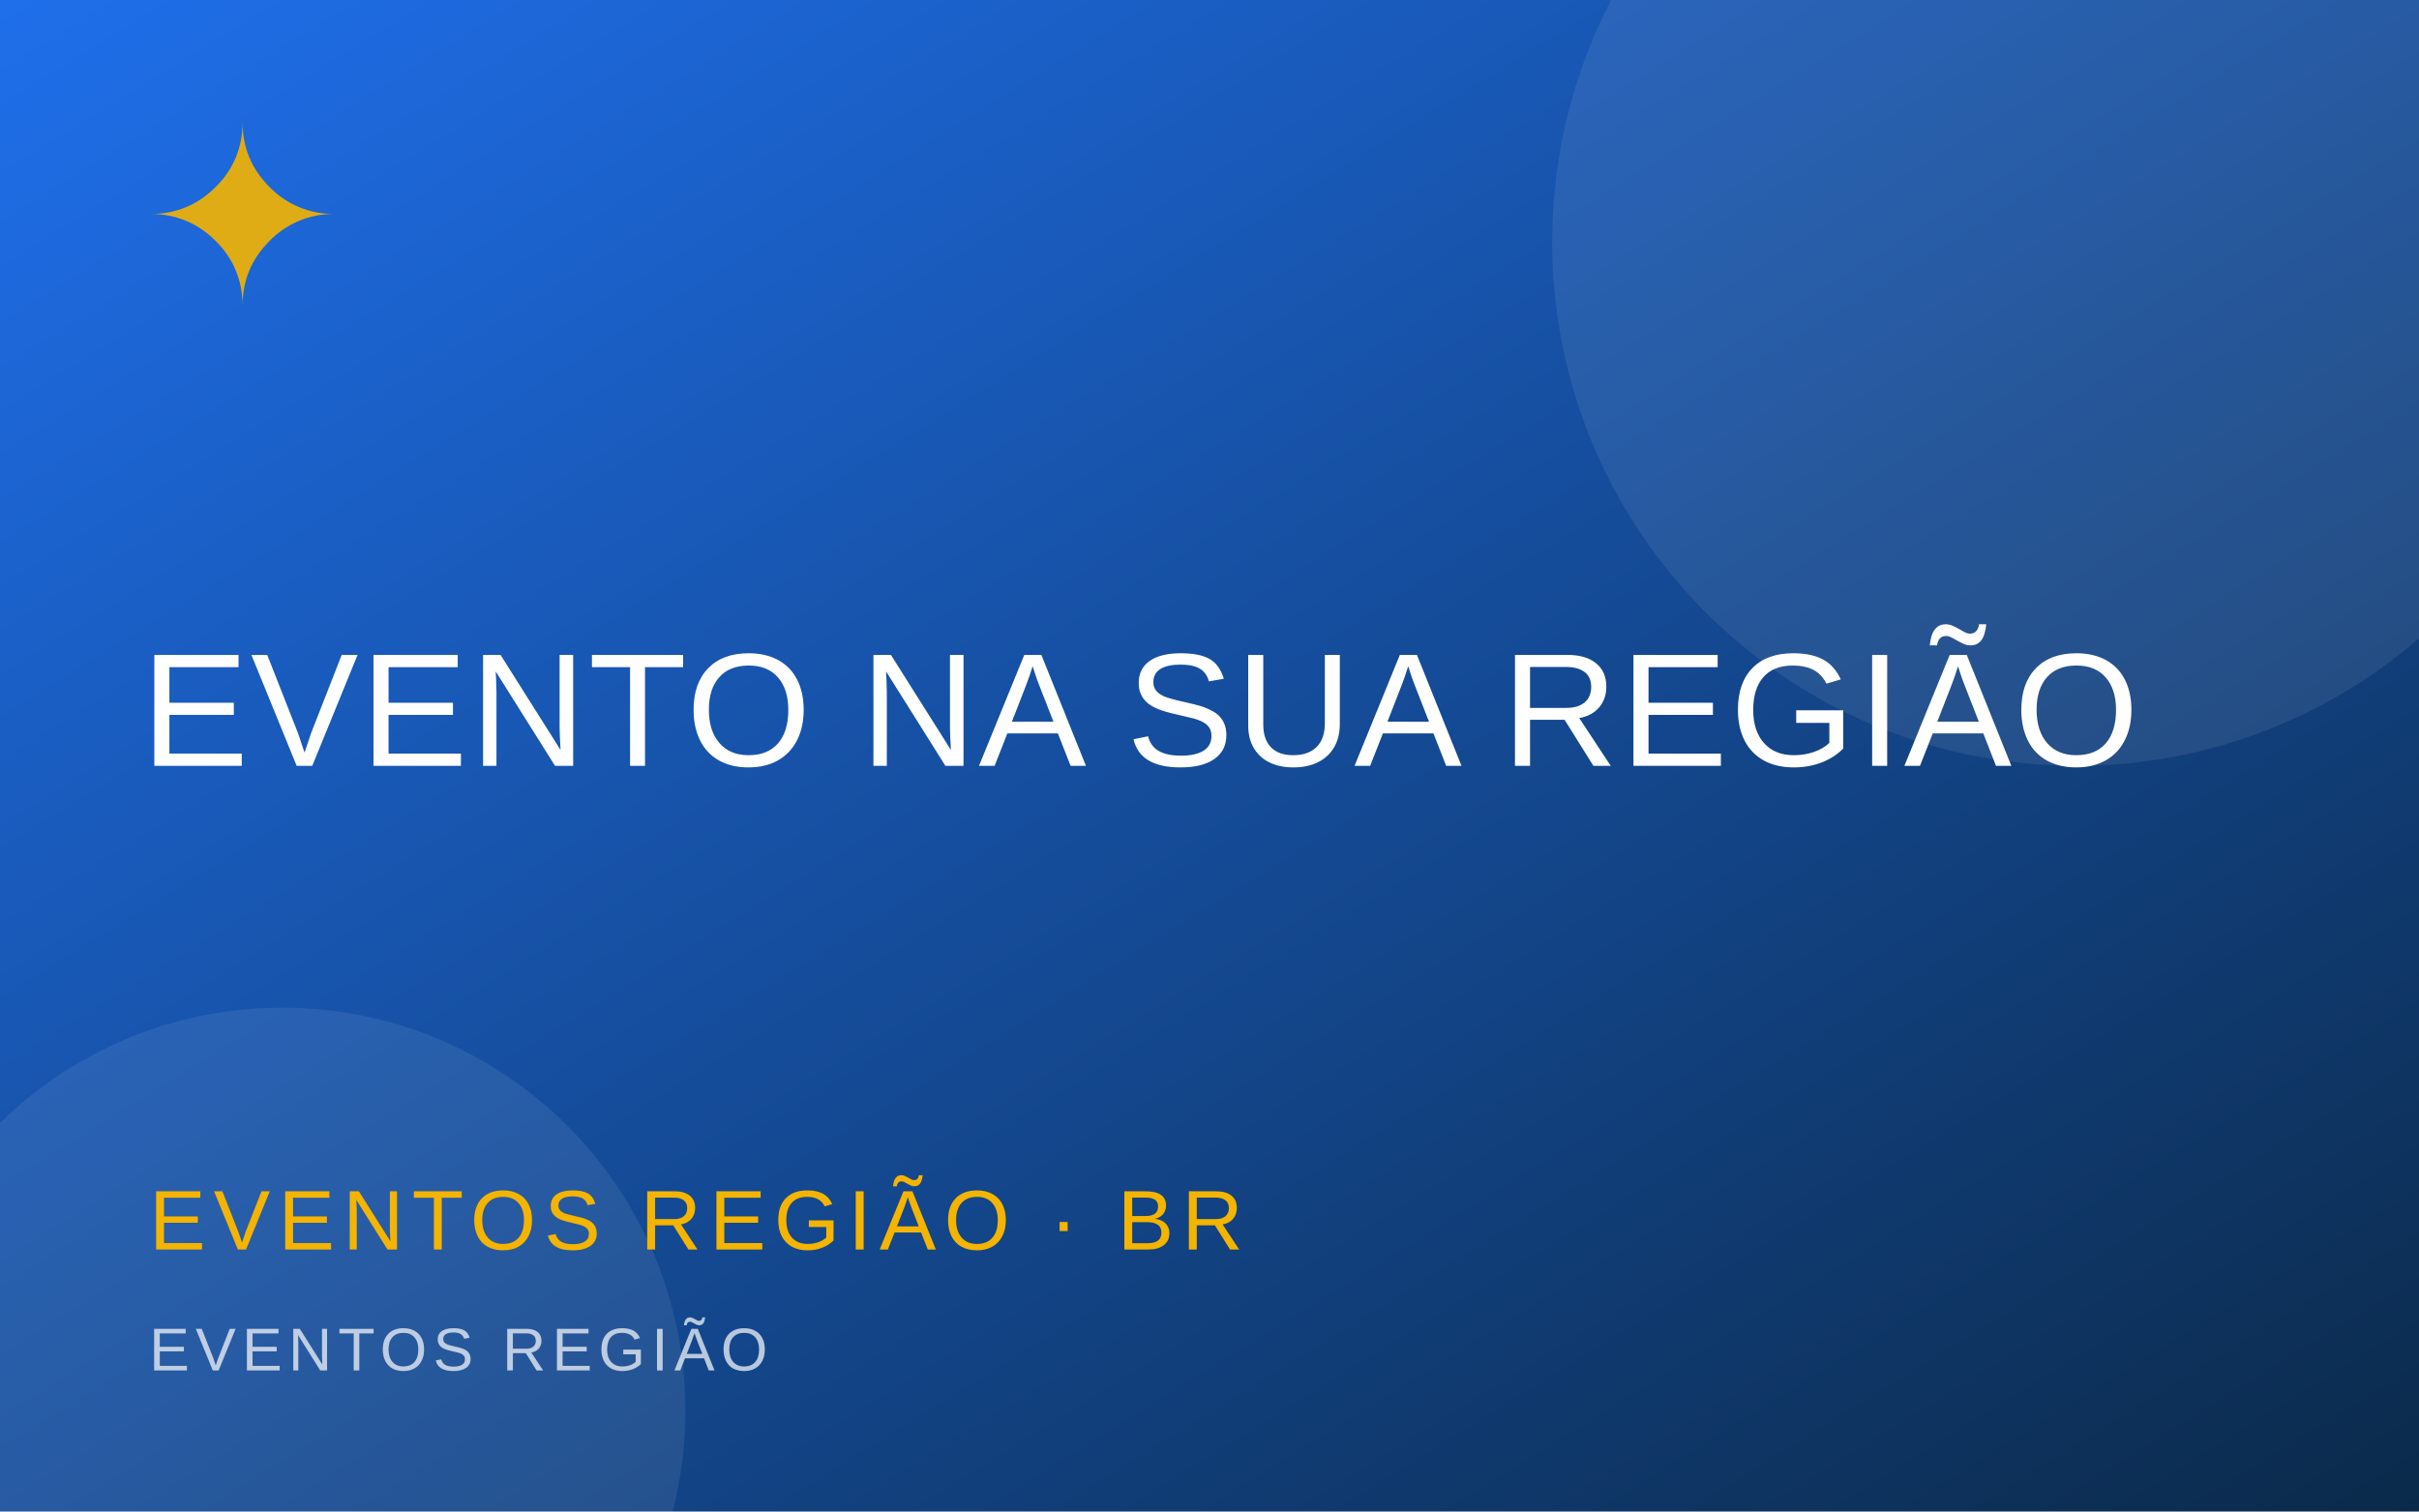
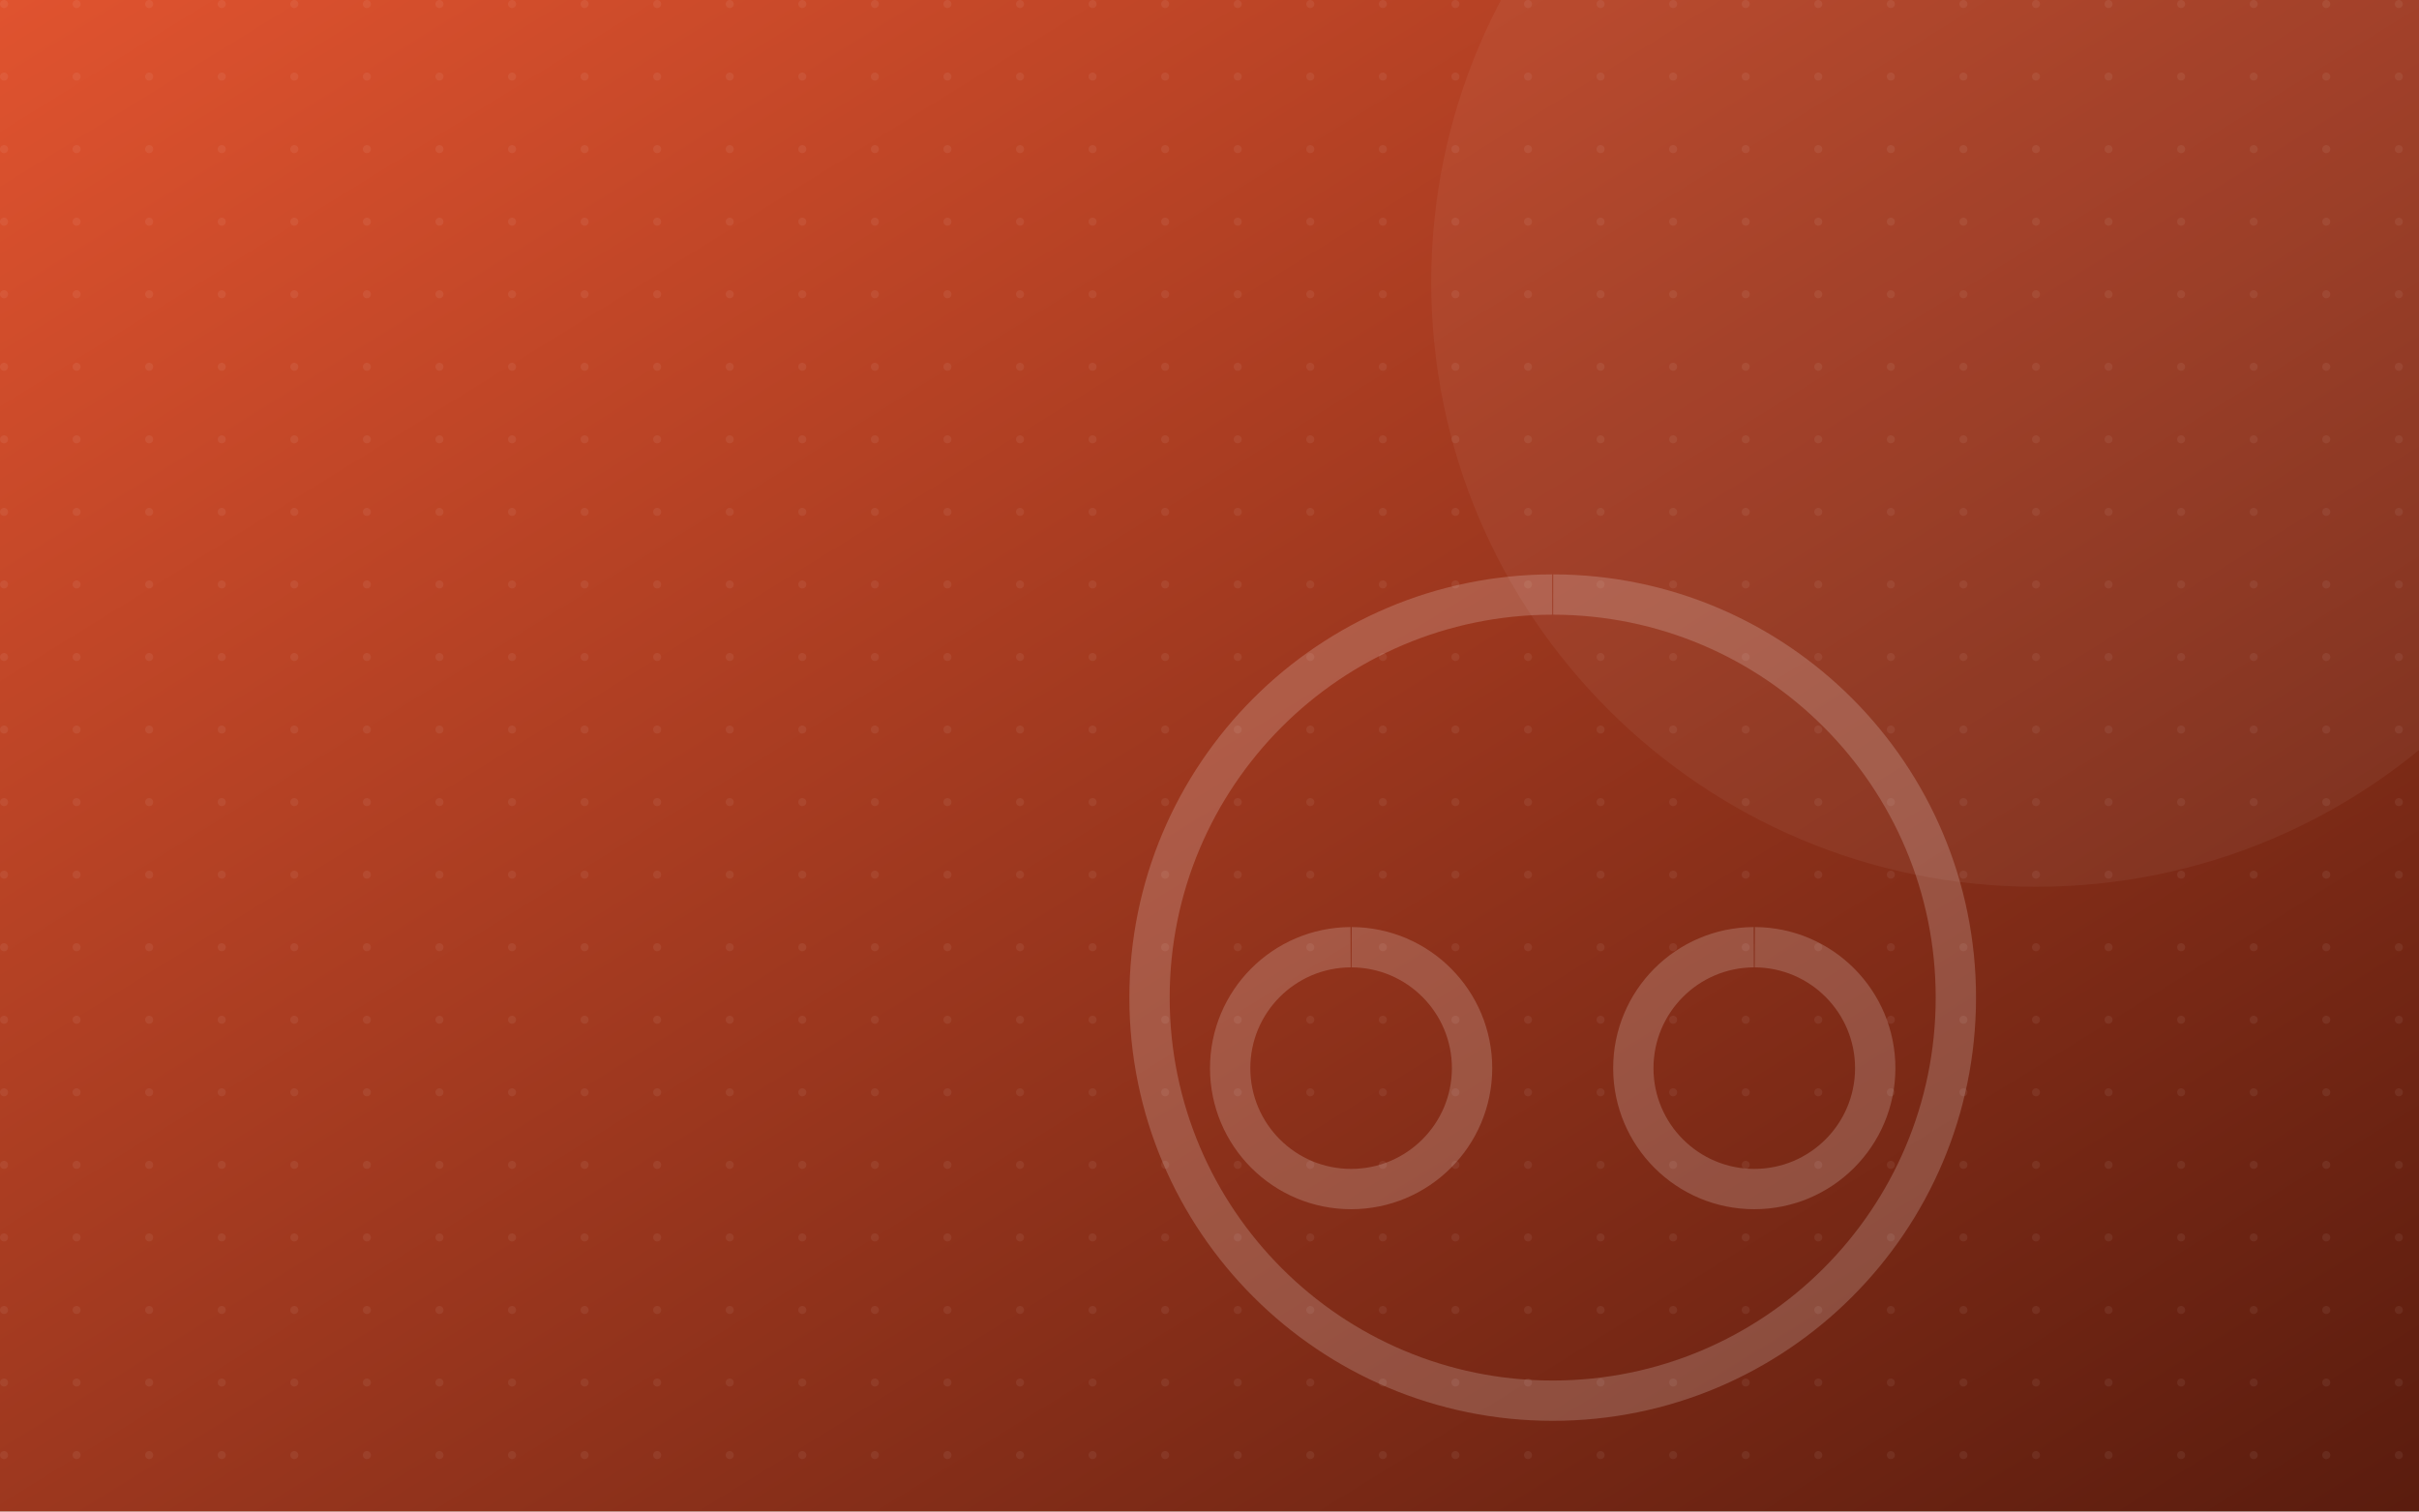
- <svg xmlns="http://www.w3.org/2000/svg" width="1200" height="750" viewBox="0 0 1200 750" font-family="Bebas Neue, Arial, sans-serif">
+ <svg xmlns="http://www.w3.org/2000/svg" width="1200" height="750" viewBox="0 0 1200 750">
  <defs>
    <linearGradient id="g" x1="0" y1="0" x2="1" y2="1">
-       <stop offset="0" stop-color="#1f6feb" />
-       <stop offset="1" stop-color="#0b2a4a" />
+       <stop offset="0" stop-color="#e0532f" />
+       <stop offset="1" stop-color="#5a1c0e" />
    </linearGradient>
+     <pattern id="pontos" width="36" height="36" patternUnits="userSpaceOnUse">
+       <circle cx="2" cy="2" r="2" fill="#ffffff" opacity="0.06" />
+     </pattern>
  </defs>
  <rect width="1200" height="750" fill="url(#g)" />
-   <g fill="#ffffff" opacity="0.08">
-     <circle cx="1030" cy="120" r="260" />
-     <circle cx="140" cy="700" r="200" />
+   <rect width="1200" height="750" fill="url(#pontos)" />
+   <circle cx="1010" cy="140" r="300" fill="#ffffff" opacity="0.05" />
+   <g transform="translate(470 195) scale(5)" fill="none" stroke="#ffffff" stroke-opacity="0.18" stroke-width="4" stroke-linejoin="round">
+     <path d="M60 20 a40 40 0 1 0 0.1 0 M40 55 a12 12 0 1 0 0.1 0 M80 55 a12 12 0 1 0 0.1 0" />
  </g>
-   <text x="70" y="150" fill="#f4b400" font-size="120" opacity="0.9">✦</text>
-   <text x="70" y="380" fill="#ffffff" font-size="80" letter-spacing="1">EVENTO NA SUA REGIÃO</text>
-   <text x="70" y="470" fill="#ffffff" font-size="80" letter-spacing="1" />
-   <text x="74" y="620" fill="#f4b400" font-size="42" letter-spacing="4">EVENTOS REGIÃO · BR</text>
-   <text x="74" y="680" fill="#ffffff" opacity="0.7" font-size="30" letter-spacing="3">EVENTOS REGIÃO</text>
</svg>
